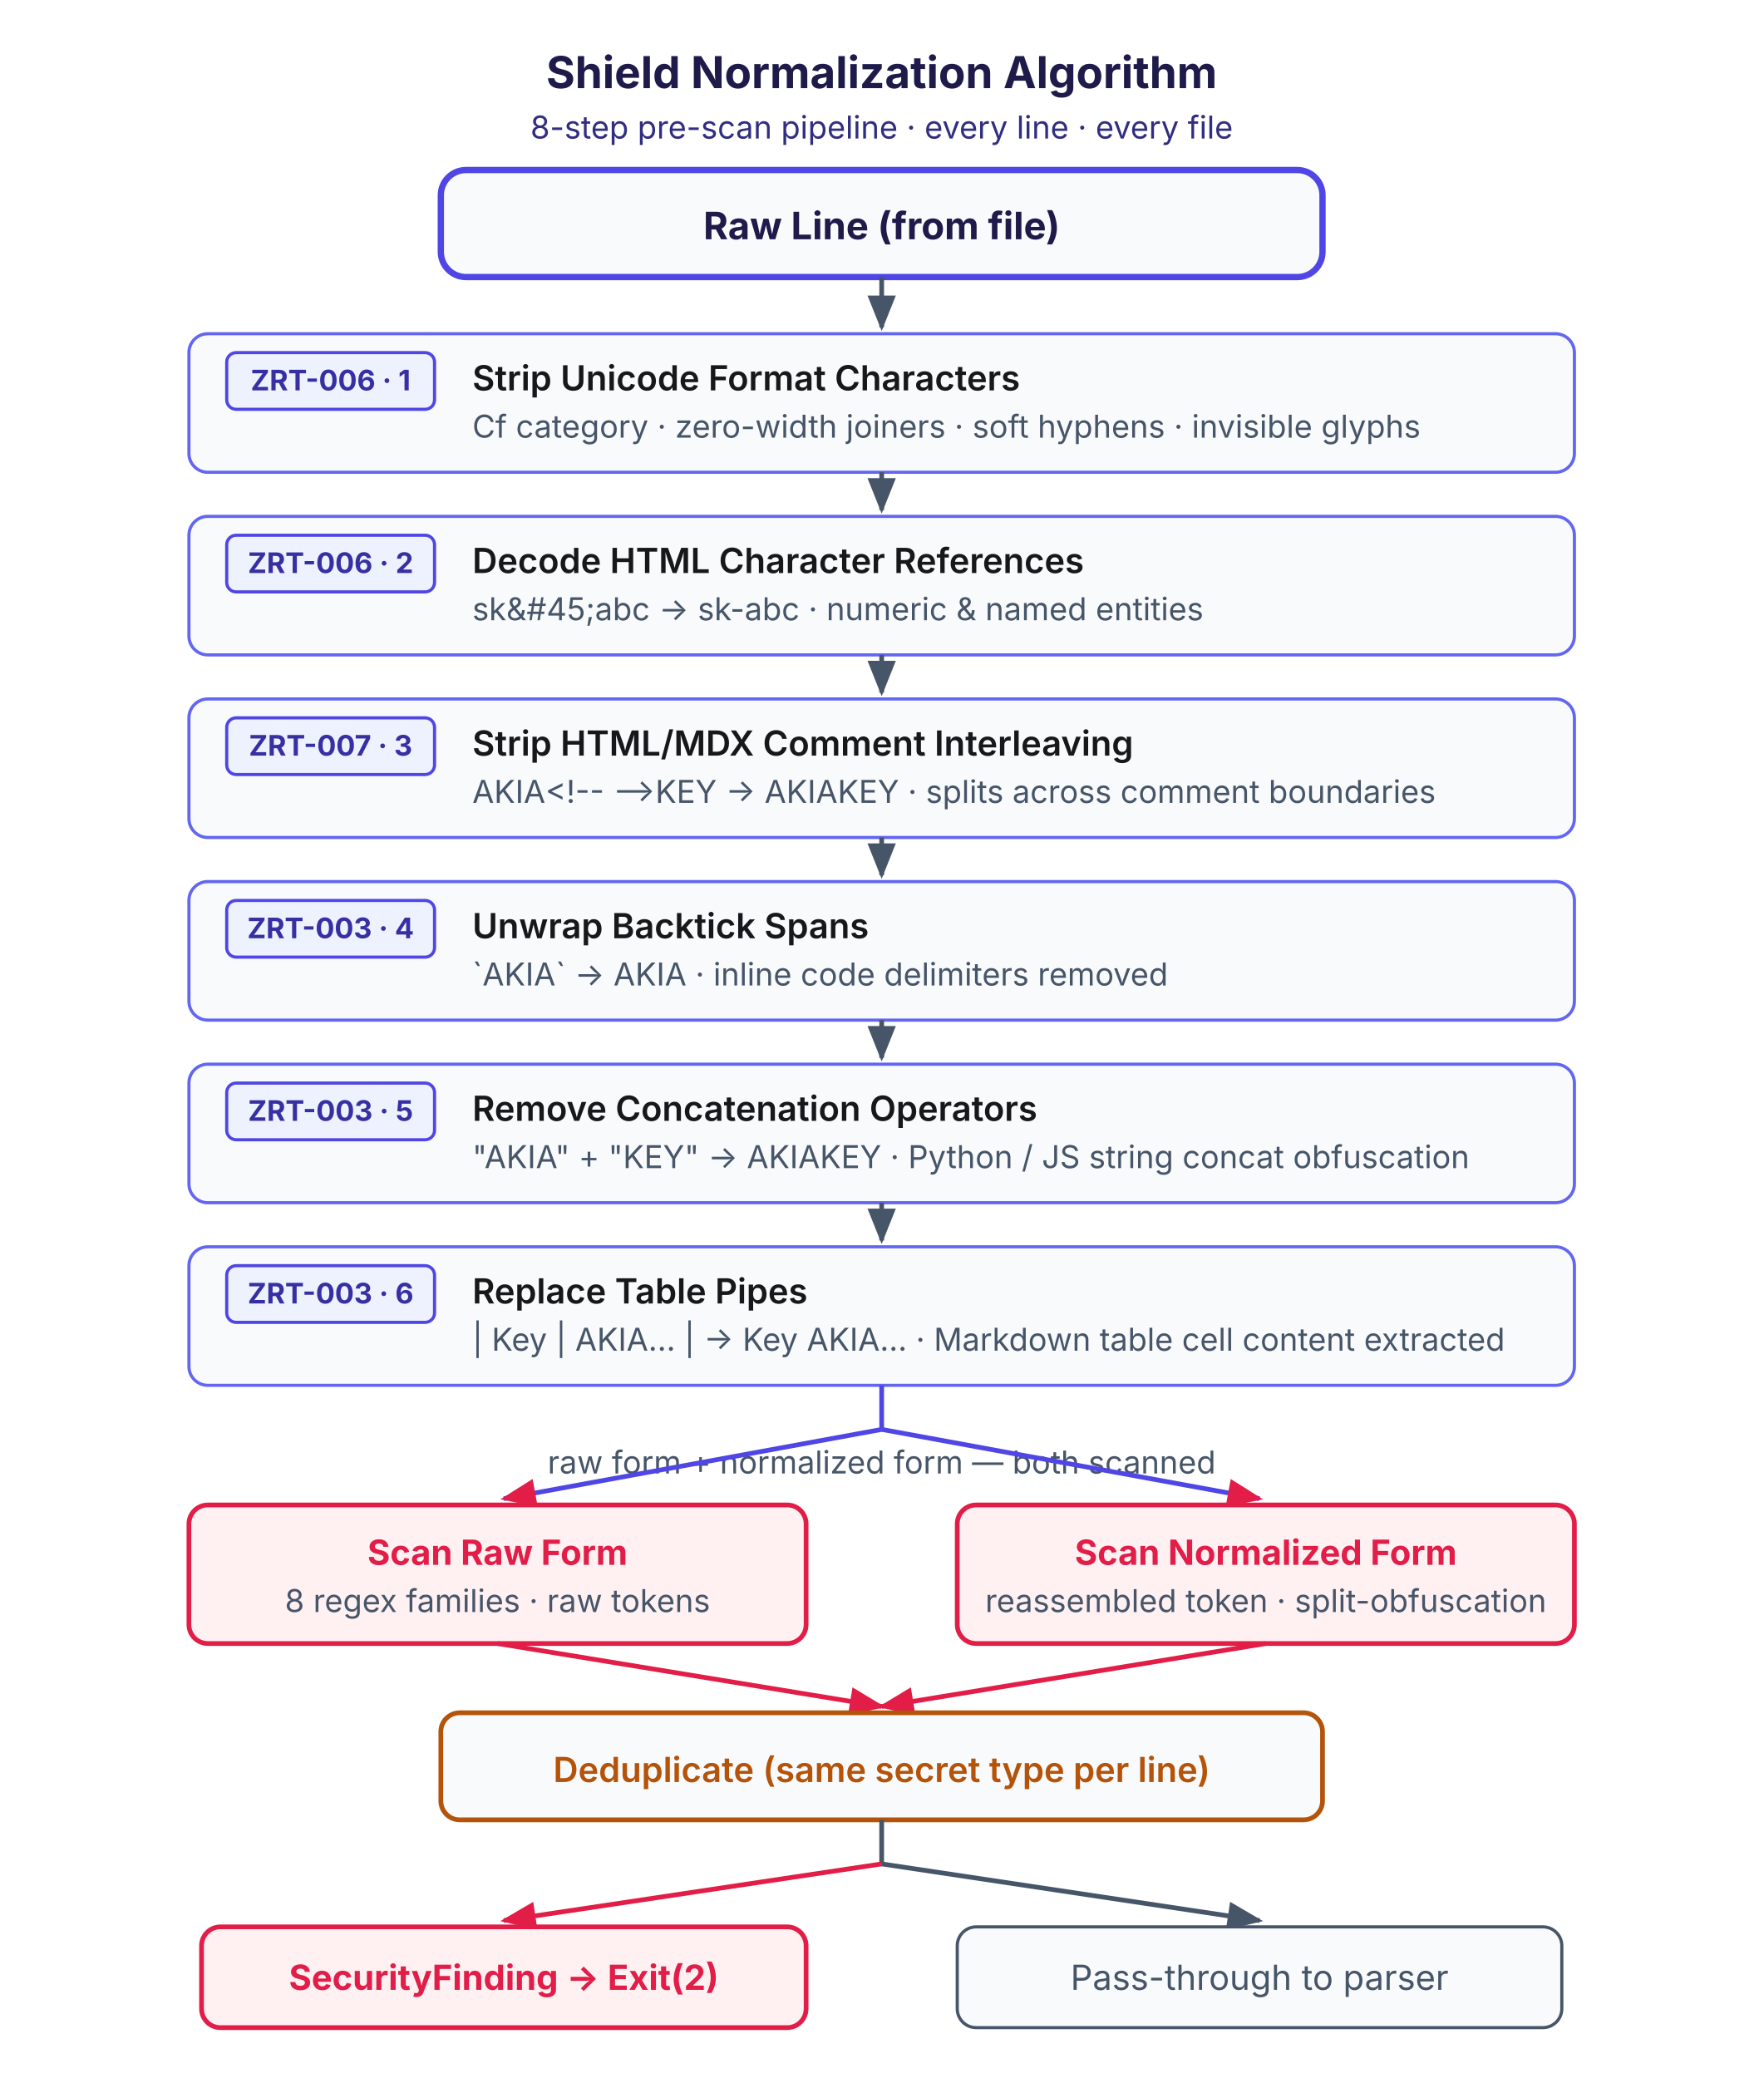
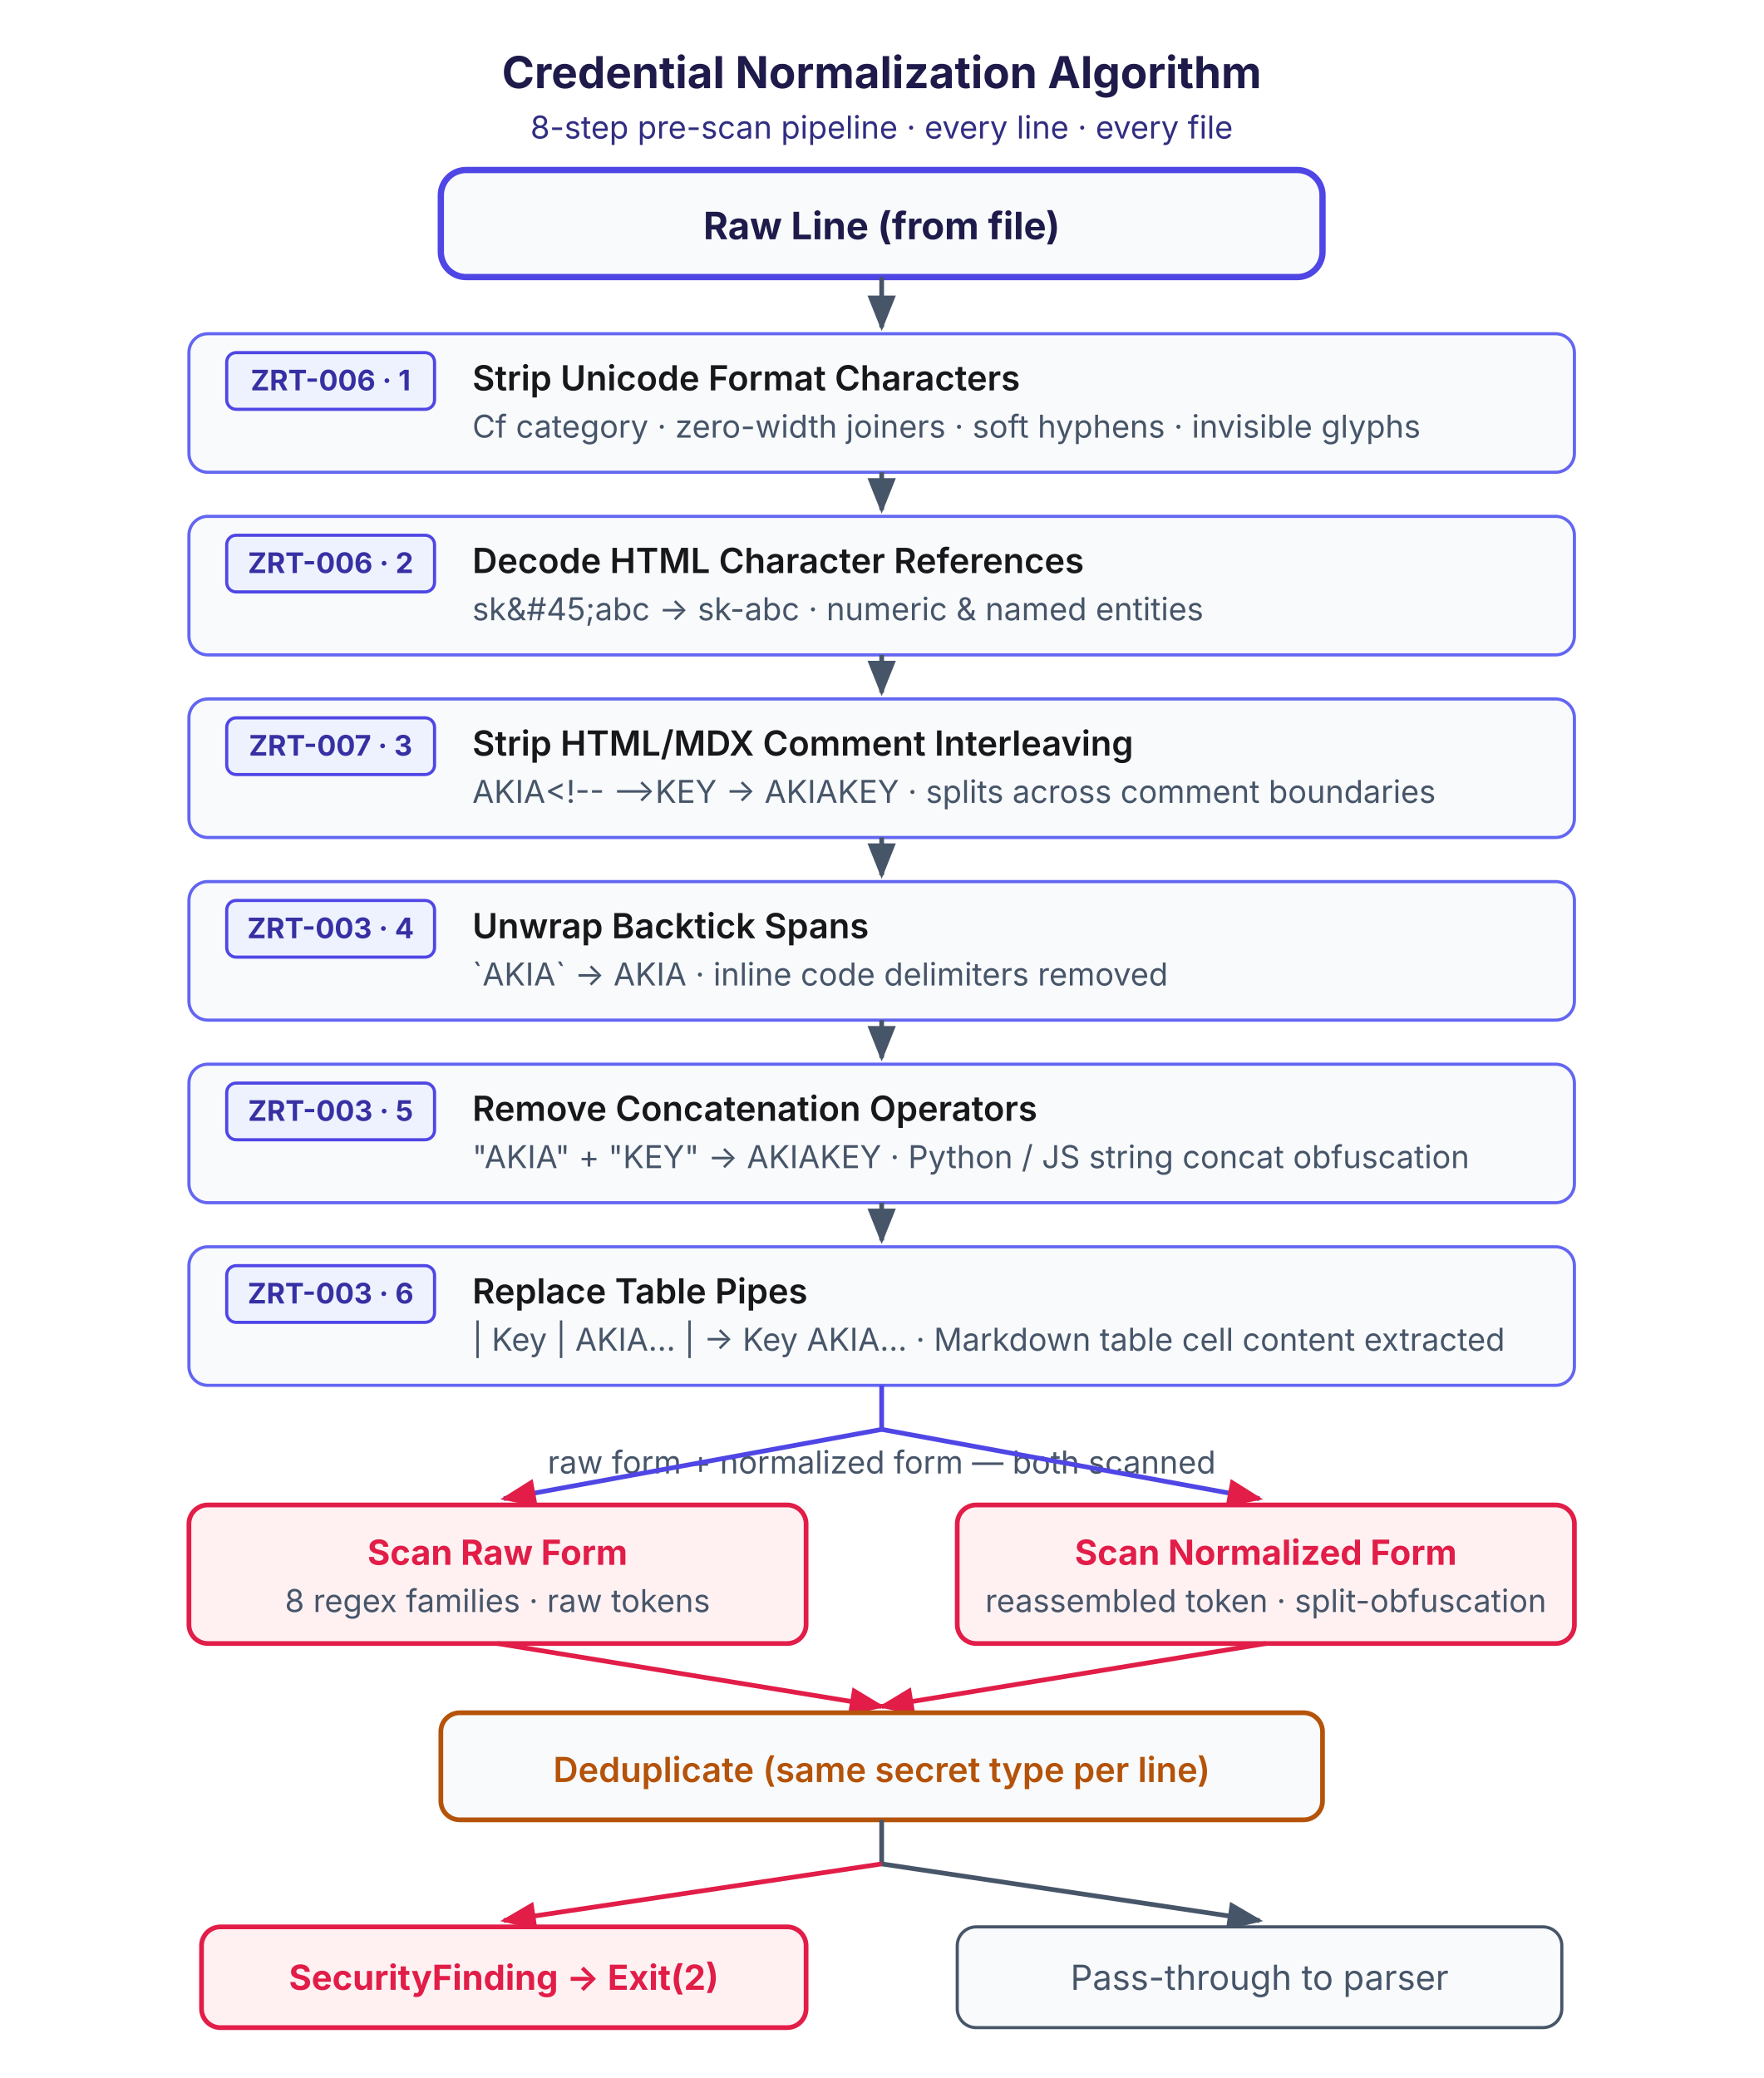
- <svg xmlns="http://www.w3.org/2000/svg" viewBox="0 0 560 660" width="560" height="660" role="img" aria-label="Zenzic Shield normalization algorithm — 8-step pipeline">
+ <svg xmlns="http://www.w3.org/2000/svg" viewBox="0 0 560 660" width="560" height="660" role="img" aria-label="Zenzic Credential normalization algorithm — 8-step pipeline">
  <defs>
    <marker id="sn-ar" viewBox="0 0 10 8" markerWidth="8" markerHeight="6" refX="9" refY="4" orient="auto">
      <path d="M0 0 L10 4 L0 8Z" fill="#475569" />
    </marker>
    <marker id="sn-ar-e" viewBox="0 0 10 8" markerWidth="8" markerHeight="6" refX="9" refY="4" orient="auto">
      <path d="M0 0 L10 4 L0 8Z" fill="#e11d48" />
    </marker>
    <marker id="sn-ar-s" viewBox="0 0 10 8" markerWidth="8" markerHeight="6" refX="9" refY="4" orient="auto">
      <path d="M0 0 L10 4 L0 8Z" fill="#059669" />
    </marker>
    <marker id="sn-ar-g" viewBox="0 0 10 8" markerWidth="8" markerHeight="6" refX="9" refY="4" orient="auto">
      <path d="M0 0 L10 4 L0 8Z" fill="#475569" />
    </marker>
  </defs>
-   <text x="280" y="28" text-anchor="middle" fill="#1e1b4b" font-family="Inter,Geist,system-ui,sans-serif" font-size="14" font-weight="700">Shield Normalization Algorithm</text>
+   <text x="280" y="28" text-anchor="middle" fill="#1e1b4b" font-family="Inter,Geist,system-ui,sans-serif" font-size="14" font-weight="700">Credential Normalization Algorithm</text>
  <text x="280" y="44" text-anchor="middle" fill="#312e81" font-family="Inter,system-ui,sans-serif" font-size="10">8-step pre-scan pipeline · every line · every file</text>
  <rect x="140" y="54" width="280" height="34" rx="8" fill="#f8fafc" stroke="#4f46e5" stroke-width="2" />
  <text x="280" y="76" text-anchor="middle" fill="#1e1b4b" font-family="Inter,system-ui,sans-serif" font-size="12" font-weight="700">Raw Line  (from file)</text>
  <line x1="280" y1="88" x2="280" y2="104" stroke="#475569" stroke-width="1.5" marker-end="url(#sn-ar)" />
  <rect x="60" y="106" width="440" height="44" rx="6" fill="#f8fafc" stroke="#6366f1" stroke-width="1" />
  <rect x="72" y="112" width="66" height="18" rx="3" fill="#eef2ff" stroke="#4f46e5" stroke-width="1" />
  <text x="105" y="124" text-anchor="middle" fill="#3730a3" font-family="Inter,system-ui,sans-serif" font-size="9" font-weight="700">ZRT-006 · 1</text>
  <text x="150" y="124" fill="#18181b" font-family="Inter,system-ui,sans-serif" font-size="11" font-weight="600">Strip Unicode Format Characters</text>
  <text x="150" y="139" fill="#475569" font-family="Inter,system-ui,sans-serif" font-size="10">Cf category · zero-width joiners · soft hyphens · invisible glyphs</text>
  <line x1="280" y1="150" x2="280" y2="162" stroke="#475569" stroke-width="1.5" marker-end="url(#sn-ar)" />
  <rect x="60" y="164" width="440" height="44" rx="6" fill="#f8fafc" stroke="#6366f1" stroke-width="1" />
  <rect x="72" y="170" width="66" height="18" rx="3" fill="#eef2ff" stroke="#4f46e5" stroke-width="1" />
  <text x="105" y="182" text-anchor="middle" fill="#3730a3" font-family="Inter,system-ui,sans-serif" font-size="9" font-weight="700">ZRT-006 · 2</text>
  <text x="150" y="182" fill="#18181b" font-family="Inter,system-ui,sans-serif" font-size="11" font-weight="600">Decode HTML Character References</text>
  <text x="150" y="197" fill="#475569" font-family="Inter,system-ui,sans-serif" font-size="10">sk&amp;#45;abc → sk-abc · numeric &amp; named entities</text>
  <line x1="280" y1="208" x2="280" y2="220" stroke="#475569" stroke-width="1.5" marker-end="url(#sn-ar)" />
  <rect x="60" y="222" width="440" height="44" rx="6" fill="#f8fafc" stroke="#6366f1" stroke-width="1" />
  <rect x="72" y="228" width="66" height="18" rx="3" fill="#eef2ff" stroke="#4f46e5" stroke-width="1" />
  <text x="105" y="240" text-anchor="middle" fill="#3730a3" font-family="Inter,system-ui,sans-serif" font-size="9" font-weight="700">ZRT-007 · 3</text>
  <text x="150" y="240" fill="#18181b" font-family="Inter,system-ui,sans-serif" font-size="11" font-weight="600">Strip HTML/MDX Comment Interleaving</text>
  <text x="150" y="255" fill="#475569" font-family="Inter,system-ui,sans-serif" font-size="10">AKIA&lt;!-- --&gt;KEY → AKIAKEY · splits across comment boundaries</text>
  <line x1="280" y1="266" x2="280" y2="278" stroke="#475569" stroke-width="1.5" marker-end="url(#sn-ar)" />
  <rect x="60" y="280" width="440" height="44" rx="6" fill="#f8fafc" stroke="#6366f1" stroke-width="1" />
  <rect x="72" y="286" width="66" height="18" rx="3" fill="#eef2ff" stroke="#4f46e5" stroke-width="1" />
  <text x="105" y="298" text-anchor="middle" fill="#3730a3" font-family="Inter,system-ui,sans-serif" font-size="9" font-weight="700">ZRT-003 · 4</text>
  <text x="150" y="298" fill="#18181b" font-family="Inter,system-ui,sans-serif" font-size="11" font-weight="600">Unwrap Backtick Spans</text>
  <text x="150" y="313" fill="#475569" font-family="Inter,system-ui,sans-serif" font-size="10">`AKIA` → AKIA · inline code delimiters removed</text>
  <line x1="280" y1="324" x2="280" y2="336" stroke="#475569" stroke-width="1.5" marker-end="url(#sn-ar)" />
  <rect x="60" y="338" width="440" height="44" rx="6" fill="#f8fafc" stroke="#6366f1" stroke-width="1" />
  <rect x="72" y="344" width="66" height="18" rx="3" fill="#eef2ff" stroke="#4f46e5" stroke-width="1" />
  <text x="105" y="356" text-anchor="middle" fill="#3730a3" font-family="Inter,system-ui,sans-serif" font-size="9" font-weight="700">ZRT-003 · 5</text>
  <text x="150" y="356" fill="#18181b" font-family="Inter,system-ui,sans-serif" font-size="11" font-weight="600">Remove Concatenation Operators</text>
  <text x="150" y="371" fill="#475569" font-family="Inter,system-ui,sans-serif" font-size="10">"AKIA" + "KEY" → AKIAKEY · Python / JS string concat obfuscation</text>
  <line x1="280" y1="382" x2="280" y2="394" stroke="#475569" stroke-width="1.5" marker-end="url(#sn-ar)" />
  <rect x="60" y="396" width="440" height="44" rx="6" fill="#f8fafc" stroke="#6366f1" stroke-width="1" />
  <rect x="72" y="402" width="66" height="18" rx="3" fill="#eef2ff" stroke="#4f46e5" stroke-width="1" />
  <text x="105" y="414" text-anchor="middle" fill="#3730a3" font-family="Inter,system-ui,sans-serif" font-size="9" font-weight="700">ZRT-003 · 6</text>
  <text x="150" y="414" fill="#18181b" font-family="Inter,system-ui,sans-serif" font-size="11" font-weight="600">Replace Table Pipes</text>
  <text x="150" y="429" fill="#475569" font-family="Inter,system-ui,sans-serif" font-size="10">| Key | AKIA... | → Key AKIA... · Markdown table cell content extracted</text>
  <line x1="280" y1="440" x2="280" y2="454" stroke="#4f46e5" stroke-width="1.5" />
  <text x="280" y="468" text-anchor="middle" fill="#475569" font-family="Inter,system-ui,sans-serif" font-size="10">raw form + normalized form — both scanned</text>
  <line x1="280" y1="454" x2="160" y2="476" stroke="#4f46e5" stroke-width="1.5" marker-end="url(#sn-ar-e)" />
  <line x1="280" y1="454" x2="400" y2="476" stroke="#4f46e5" stroke-width="1.5" marker-end="url(#sn-ar-e)" />
  <rect x="60" y="478" width="196" height="44" rx="6" fill="#fff1f2" stroke="#e11d48" stroke-width="1.5" />
  <text x="158" y="497" text-anchor="middle" fill="#e11d48" font-family="Inter,system-ui,sans-serif" font-size="11" font-weight="700">Scan Raw Form</text>
  <text x="158" y="512" text-anchor="middle" fill="#475569" font-family="Inter,system-ui,sans-serif" font-size="10">8 regex families · raw tokens</text>
  <rect x="304" y="478" width="196" height="44" rx="6" fill="#fff1f2" stroke="#e11d48" stroke-width="1.5" />
  <text x="402" y="497" text-anchor="middle" fill="#e11d48" font-family="Inter,system-ui,sans-serif" font-size="11" font-weight="700">Scan Normalized Form</text>
  <text x="402" y="512" text-anchor="middle" fill="#475569" font-family="Inter,system-ui,sans-serif" font-size="10">reassembled token · split-obfuscation</text>
  <line x1="158" y1="522" x2="280" y2="542" stroke="#e11d48" stroke-width="1.5" marker-end="url(#sn-ar-e)" />
  <line x1="402" y1="522" x2="280" y2="542" stroke="#e11d48" stroke-width="1.5" marker-end="url(#sn-ar-e)" />
  <rect x="140" y="544" width="280" height="34" rx="6" fill="#f8fafc" stroke="#b45309" stroke-width="1.5" />
  <text x="280" y="566" text-anchor="middle" fill="#b45309" font-family="Inter,system-ui,sans-serif" font-size="11" font-weight="600">Deduplicate (same secret type per line)</text>
  <line x1="280" y1="578" x2="280" y2="592" stroke="#475569" stroke-width="1.5" />
  <line x1="280" y1="592" x2="160" y2="610" stroke="#e11d48" stroke-width="1.5" marker-end="url(#sn-ar-e)" />
  <line x1="280" y1="592" x2="400" y2="610" stroke="#475569" stroke-width="1.5" marker-end="url(#sn-ar-g)" />
  <rect x="64" y="612" width="192" height="32" rx="6" fill="#fff1f2" stroke="#e11d48" stroke-width="1.5" />
  <text x="160" y="632" text-anchor="middle" fill="#e11d48" font-family="Inter,system-ui,sans-serif" font-size="11" font-weight="700">SecurityFinding → Exit(2)</text>
  <rect x="304" y="612" width="192" height="32" rx="6" fill="#f8fafc" stroke="#475569" stroke-width="1" />
  <text x="400" y="632" text-anchor="middle" fill="#475569" font-family="Inter,system-ui,sans-serif" font-size="11">Pass-through to parser</text>
</svg>
